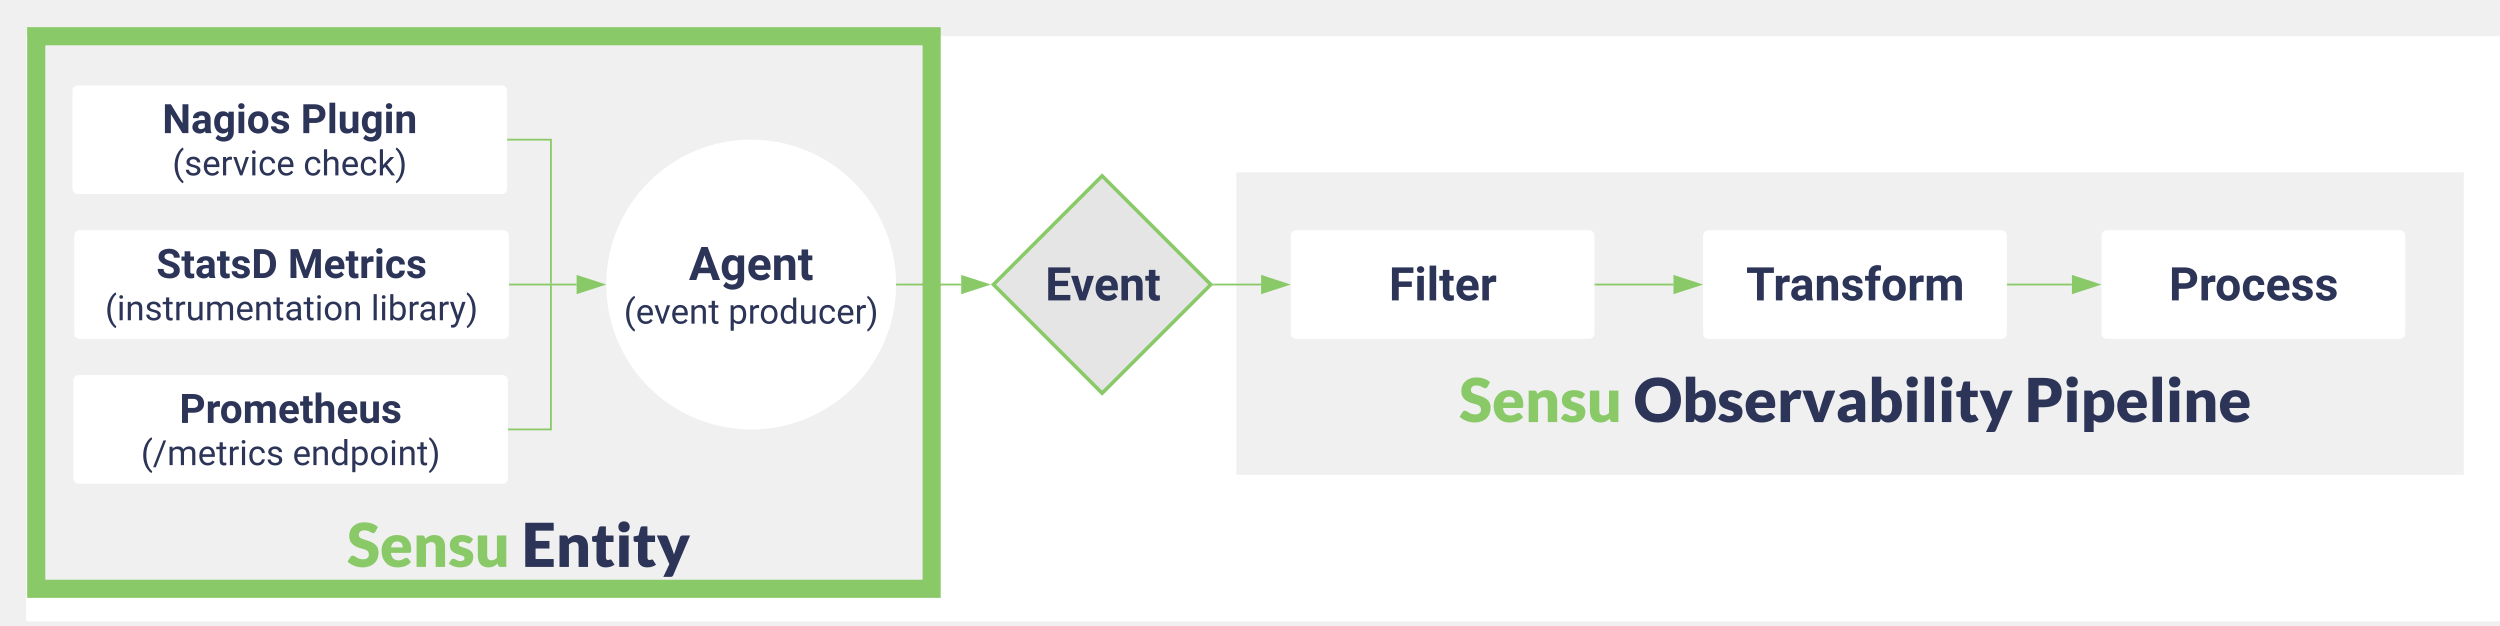
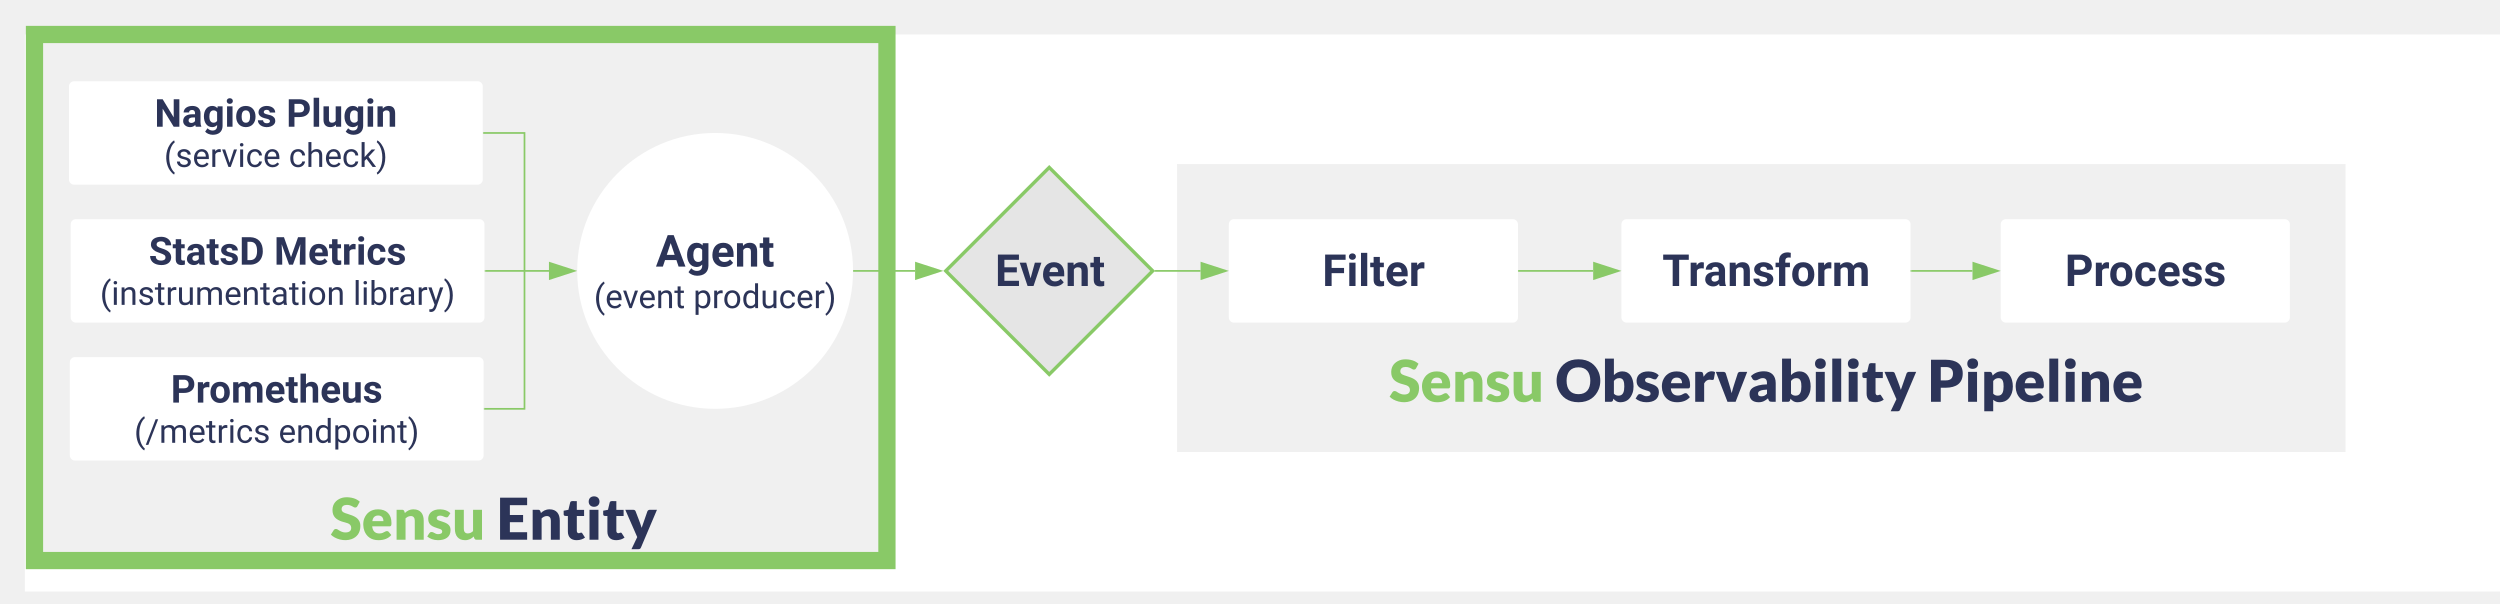
- <svg xmlns="http://www.w3.org/2000/svg" xmlns:ns1="lucid" xmlns:xlink="http://www.w3.org/1999/xlink" width="1380.42" height="345.12">
+ <svg xmlns="http://www.w3.org/2000/svg" xmlns:ns1="lucid" xmlns:xlink="http://www.w3.org/1999/xlink" viewBox="0 0 1450 350" preserveAspectRatio="xMidYMid meet">
  <g transform="translate(14.42308 20)" ns1:page-tab-id="0_0">
    <path d="M0 0h1823.08v323.08H0z" fill="#fff" />
    <a xlink:href="../backend/" target="_top">
      <path d="M668.26 75.15H1346v167H668.26z" stroke="#000" stroke-opacity="0" stroke-width="2" fill="#f0f0f0" />
      <path class="lucid-link lucid-hotspot lucid-overlay-hotspot" d="M668.26 75.15H1346v167H668.26z" fill="none" />
    </a>
    <a xlink:href="../pipeline-filter/" target="_top">
      <path d="M698.3 110.12c0-1.66 1.33-3 3-3H863c1.66 0 3 1.34 3 3v54c0 1.65-1.34 3-3 3H701.3c-1.67 0-3-1.35-3-3z" stroke="#000" stroke-opacity="0" fill="#fff" />
      <use xlink:href="#a" transform="matrix(1,0,0,1,703.2896,112.1154) translate(49.23988 33.76402)" />
      <path class="lucid-link lucid-hotspot lucid-overlay-hotspot" d="M698.3 110.12c0-1.66 1.33-3 3-3H863c1.66 0 3 1.34 3 3v54c0 1.65-1.34 3-3 3H701.3c-1.67 0-3-1.35-3-3z" fill="none" />
    </a>
    <a xlink:href="../pipeline-transform/" target="_top">
      <path d="M926 110.12c0-1.66 1.34-3 3-3h161.7c1.67 0 3 1.34 3 3v54c0 1.65-1.33 3-3 3H929c-1.66 0-3-1.35-3-3z" stroke="#000" stroke-opacity="0" fill="#fff" />
      <use xlink:href="#b" transform="matrix(1,0,0,1,931,112.1154) translate(18.72231 33.76402)" />
      <path class="lucid-link lucid-hotspot lucid-overlay-hotspot" d="M926 110.12c0-1.66 1.34-3 3-3h161.7c1.67 0 3 1.34 3 3v54c0 1.65-1.33 3-3 3H929c-1.66 0-3-1.35-3-3z" fill="none" />
    </a>
    <a xlink:href="../pipeline-process/" target="_top">
      <path d="M1146 110.12c0-1.66 1.34-3 3-3h161.7c1.67 0 3 1.34 3 3v54c0 1.65-1.33 3-3 3H1149c-1.66 0-3-1.35-3-3z" stroke="#000" stroke-opacity="0" fill="#fff" />
      <use xlink:href="#c" transform="matrix(1,0,0,1,1151,112.1154) translate(32.23142 33.76402)" />
      <path class="lucid-link lucid-hotspot lucid-overlay-hotspot" d="M1146 110.12c0-1.66 1.34-3 3-3h161.7c1.67 0 3 1.34 3 3v54c0 1.65-1.33 3-3 3H1149c-1.66 0-3-1.35-3-3z" fill="none" />
    </a>
    <path d="M656.04 137.12h25.87" stroke="#89c967" fill="none" />
    <path d="M656.06 137.62h-1.02l.5-.5-.5-.5h1.02z" fill="#89c967" />
    <path d="M696.67 137.12l-14.26 4.63v-9.27z" stroke="#89c967" fill="#89c967" />
    <path d="M866.5 137.12h43.12" stroke="#89c967" fill="none" />
    <path d="M866.5 137.62h-.5v-1h.5z" fill="#89c967" />
    <path d="M924.38 137.12l-14.26 4.63v-9.27z" stroke="#89c967" fill="#89c967" />
    <path d="M1094.2 137.12h35.42" stroke="#89c967" fill="none" />
    <path d="M1094.22 137.62h-.5v-1h.5z" fill="#89c967" />
    <path d="M1144.38 137.12l-14.26 4.63v-9.27z" stroke="#89c967" fill="#89c967" />
    <a xlink:href="../pipeline-entities/" target="_top">
      <path d="M5.58 0H500v305.12H5.58z" stroke="#89c967" stroke-width="10" fill="#f0f0f0" />
      <path class="lucid-link lucid-hotspot lucid-overlay-hotspot" d="M5.58 0H500v305.12H5.58z" fill="none" />
    </a>
    <path d="M266.08 57.12h23.7v79.5" stroke="#89c967" fill="none" />
    <path d="M266.1 57.62h-.52v-1h.5z" fill="#89c967" />
    <path d="M289.78 136.6v.52M267.08 137.12h36.9" stroke="#89c967" fill="none" />
    <path d="M267.1 137.62h-.52v-1h.5z" fill="#89c967" />
    <path d="M318.73 137.12l-14.26 4.63v-9.27z" stroke="#89c967" fill="#89c967" />
    <path d="M266.58 217.12h23.2v-79.5" stroke="#89c967" fill="none" />
    <path d="M266.6 217.62h-.52v-1h.5z" fill="#89c967" />
    <path d="M289.78 137.63v-.5M480.85 137.12h35.48" stroke="#89c967" fill="none" />
    <path d="M480.87 137.62h-.53v-1h.53z" fill="#89c967" />
    <path d="M531.1 137.12l-14.27 4.63v-9.27z" stroke="#89c967" fill="#89c967" />
-     <path d="M756 180h507.7v40H756z" stroke="#000" stroke-opacity="0" stroke-width="2" fill-opacity="0" />
-     <use xlink:href="#d" transform="matrix(1,0,0,1,756,180) translate(35.31171 33.03418)" />
-     <use xlink:href="#e" transform="matrix(1,0,0,1,756,180) translate(131.6698 33.03418)" />
-     <use xlink:href="#f" transform="matrix(1,0,0,1,756,180) translate(347.5466 33.03418)" />
-     <path d="M160 260h223.6v44.26H160z" stroke="#000" stroke-opacity="0" stroke-width="2" fill-opacity="0" />
-     <use xlink:href="#d" transform="matrix(1,0,0,1,160,260) translate(17.24846 33.03418)" />
-     <use xlink:href="#g" transform="matrix(1,0,0,1,160,260) translate(113.6065 33.03418)" />
+     <a xlink:href="../backend/" target="_top">
+       <path d="M756 180h507.7v40H756z" stroke="#000" stroke-opacity="0" stroke-width="2" fill-opacity="0" />
+       <use xlink:href="#d" transform="matrix(1,0,0,1,756,180) translate(35.31171 33.03418)" />
+       <use xlink:href="#e" transform="matrix(1,0,0,1,756,180) translate(131.6698 33.03418)" />
+       <use xlink:href="#f" transform="matrix(1,0,0,1,756,180) translate(347.5466 33.03418)" />
+       <path class="lucid-link lucid-hotspot lucid-overlay-hotspot" d="M756 180h507.7v40H756z" fill="none" />
+     </a>
+     <a xlink:href="../pipeline-entities/" target="_top">
+       <path d="M160 260h223.6v44.26H160z" stroke="#000" stroke-opacity="0" stroke-width="2" fill-opacity="0" />
+       <use xlink:href="#d" transform="matrix(1,0,0,1,160,260) translate(17.24846 33.03418)" />
+       <use xlink:href="#g" transform="matrix(1,0,0,1,160,260) translate(113.6065 33.03418)" />
+       <path class="lucid-link lucid-hotspot lucid-overlay-hotspot" d="M160 260h223.6v44.26H160z" fill="none" />
+     </a>
    <a xlink:href="../pipeline-checks/" target="_top">
      <path d="M594.13 77.12l60 60-60 60-60-60z" stroke="#89c967" stroke-width="2" fill="#e5e5e5" />
      <use xlink:href="#h" transform="matrix(1,0,0,1,539.1281,82.11538) translate(23.61148 63.76402)" />
      <path class="lucid-link lucid-hotspot lucid-overlay-hotspot" d="M594.13 77.12l60 60-60 60-60-60z" fill="none" />
    </a>
    <a xlink:href="../agent/" target="_top">
      <path d="M480.35 137.12c0 44.18-35.8 80-80 80-44.18 0-80-35.82-80-80 0-44.2 35.82-80 80-80 44.2 0 80 35.8 80 80z" stroke="#000" stroke-opacity="0" stroke-width="2" fill="#fff" />
      <use xlink:href="#i" transform="matrix(1,0,0,1,325.3525,62.11538) translate(40.61373 72.49599)" />
      <use xlink:href="#j" transform="matrix(1,0,0,1,325.3525,62.11538) translate(4.67811 96.59706)" />
      <use xlink:href="#k" transform="matrix(1,0,0,1,325.3525,62.11538) translate(62.35164 96.59706)" />
      <path class="lucid-link lucid-hotspot lucid-overlay-hotspot" d="M480.35 137.12c0 44.18-35.8 80-80 80-44.18 0-80-35.82-80-80 0-44.2 35.82-80 80-80 44.2 0 80 35.8 80 80z" fill="none" />
    </a>
    <path d="M400.35 217.62v39.5-40.74" stroke="#000" stroke-opacity="0" fill="none" />
    <path d="M400.35 201.62l4.64 14.26h-9.28z" stroke="#000" stroke-opacity="0" fill-opacity="0" />
    <a xlink:href="../pipeline-checks/" target="_top">
      <path d="M25.58 30.12c0-1.66 1.34-3 3-3h234c1.65 0 3 1.34 3 3v54c0 1.65-1.35 3-3 3h-234c-1.66 0-3-1.35-3-3z" stroke="#000" stroke-opacity="0" fill="#fff" />
      <use xlink:href="#l" transform="matrix(1,0,0,1,30.57692,32.11538) translate(44.63585 21.40049)" />
      <use xlink:href="#m" transform="matrix(1,0,0,1,30.57692,32.11538) translate(121.0691 21.40049)" />
      <use xlink:href="#n" transform="matrix(1,0,0,1,30.57692,32.11538) translate(50.15249 44.71905)" />
      <use xlink:href="#o" transform="matrix(1,0,0,1,30.57692,32.11538) translate(122.5026 44.71905)" />
      <path class="lucid-link lucid-hotspot lucid-overlay-hotspot" d="M25.58 30.12c0-1.66 1.34-3 3-3h234c1.65 0 3 1.34 3 3v54c0 1.65-1.35 3-3 3h-234c-1.66 0-3-1.35-3-3z" fill="none" />
    </a>
    <a xlink:href="../pipeline-checks/" target="_top">
      <path d="M26.58 110.12c0-1.66 1.34-3 3-3h234c1.65 0 3 1.34 3 3v54c0 1.65-1.35 3-3 3h-234c-1.66 0-3-1.35-3-3z" stroke="#000" stroke-opacity="0" fill="#fff" />
      <use xlink:href="#p" transform="matrix(1,0,0,1,31.57692,112.1154) translate(40.29219 21.40049)" />
      <use xlink:href="#q" transform="matrix(1,0,0,1,31.57692,112.1154) translate(112.9788 21.40049)" />
      <use xlink:href="#r" transform="matrix(1,0,0,1,31.57692,112.1154) translate(11.99144 44.71905)" />
      <use xlink:href="#s" transform="matrix(1,0,0,1,31.57692,112.1154) translate(158.8326 44.71905)" />
      <path class="lucid-link lucid-hotspot lucid-overlay-hotspot" d="M26.58 110.12c0-1.66 1.34-3 3-3h234c1.65 0 3 1.34 3 3v54c0 1.65-1.35 3-3 3h-234c-1.66 0-3-1.35-3-3z" fill="none" />
    </a>
    <a xlink:href="../pipeline-checks/" target="_top">
      <path d="M26.08 190.12c0-1.66 1.34-3 3-3h234c1.65 0 3 1.34 3 3v54c0 1.65-1.35 3-3 3h-234c-1.66 0-3-1.35-3-3z" stroke="#000" stroke-opacity="0" fill="#fff" />
      <use xlink:href="#t" transform="matrix(1,0,0,1,31.07692,192.1154) translate(53.57516 21.40049)" />
      <use xlink:href="#u" transform="matrix(1,0,0,1,31.07692,192.1154) translate(32.30675 44.71905)" />
      <use xlink:href="#v" transform="matrix(1,0,0,1,31.07692,192.1154) translate(116.047 44.71905)" />
      <path class="lucid-link lucid-hotspot lucid-overlay-hotspot" d="M26.08 190.12c0-1.66 1.34-3 3-3h234c1.65 0 3 1.34 3 3v54c0 1.65-1.35 3-3 3h-234c-1.66 0-3-1.35-3-3z" fill="none" />
    </a>
    <defs>
      <path fill="#2c3458" d="M1006-595H430V0H130v-1456h948v243H430v376h576v242" id="w" />
      <path fill="#2c3458" d="M416 0H126v-1082h290V0zM271-1212c-92 0-162-61-162-150s68-149 162-149c93 0 162 60 162 149s-70 150-162 150" id="x" />
      <path fill="#2c3458" d="M416 0H126v-1536h290V0" id="y" />
      <path fill="#2c3458" d="M457-330c2 83 25 111 111 112 32 0 60-2 85-7V-6c-57 17-115 26-175 26-203 0-310-102-310-307v-583H10v-212h158v-266h289v266h185v212H457v540" id="z" />
      <path fill="#2c3458" d="M1031-175C952-60 797 20 609 20 287 20 60-206 72-543c12-330 180-559 505-559 309 0 482 214 477 537v118H365c15 134 115 234 263 234 111 0 198-40 261-121zM770-644c5-139-62-226-194-224-130 1-191 97-208 224h402" id="A" />
      <path fill="#2c3458" d="M719-811c-143-24-279 1-319 103V0H111v-1082h273l8 129c74-124 180-175 331-136" id="B" />
      <g id="a">
        <use transform="matrix(0.01252003,0,0,0.01252003,0,0)" xlink:href="#w" />
        <use transform="matrix(0.01252003,0,0,0.01252003,14.04748,0)" xlink:href="#x" />
        <use transform="matrix(0.01252003,0,0,0.01252003,20.84585,0)" xlink:href="#y" />
        <use transform="matrix(0.01252003,0,0,0.01252003,27.64423,0)" xlink:href="#z" />
        <use transform="matrix(0.01252003,0,0,0.01252003,36.30809,0)" xlink:href="#A" />
        <use transform="matrix(0.01252003,0,0,0.01252003,50.16777,0)" xlink:href="#B" />
      </g>
      <path fill="#2c3458" d="M1226-1213H780V0H480v-1213H40v-243h1186v243" id="C" />
      <path fill="#2c3458" d="M552-1102c254-4 435 134 435 383v469c1 103 15 180 43 233V0H738c-13-26-23-58-29-97C639-19 548 20 436 20 238 20 64-113 68-304c5-258 212-357 496-357h133c11-137-29-227-160-227-90 0-156 45-156 131H92c15-231 213-342 460-345zM357-325c0 76 61 124 142 124 88 0 168-45 198-105v-186H589c-152 2-232 51-232 167" id="D" />
      <path fill="#2c3458" d="M750-692c-1-124-48-174-173-175-81 0-142 35-183 104V0H105v-1082h272l9 125c77-97 181-145 311-145 244 0 342 151 342 403V0H750v-692" id="E" />
      <path fill="#2c3458" d="M529-185c94 0 168-33 168-114 0-35-18-63-53-83s-91-39-168-55C219-491 90-600 90-765c0-208 203-337 432-337 246 0 451 124 453 349H686c-2-91-62-143-165-143-86 0-151 41-153 117 0 32 16 57 46 77 63 43 257 69 335 100 151 60 229 153 229 291C978-13 554 93 282-28 162-81 60-190 56-344h274c5 106 86 159 199 159" id="F" />
      <path fill="#2c3458" d="M190-1174c-11-296 244-440 544-363l-3 224c-24-6-53-9-88-9-109 0-163 51-163 153v87h215v212H480V0H190v-870H29v-212h161v-92" id="G" />
      <path fill="#2c3458" d="M579 20C257 20 58-214 66-551c8-331 182-551 511-551 324 0 514 231 514 572 0 319-198 550-512 550zm-2-888c-169 0-222 141-222 338 0 181 61 317 224 317 170 0 223-137 223-338 0-178-64-317-225-317" id="H" />
      <path fill="#2c3458" d="M741-689c-2-124-40-177-163-178-82 0-141 34-178 102V0H111v-1082h271l9 121c77-94 180-141 311-141 139 0 235 55 287 165 76-110 184-165 325-165 249 0 348 151 348 411V0h-290v-690c-2-123-39-176-163-177-87 0-147 41-180 124l1 743H741v-689" id="I" />
      <g id="b">
        <use transform="matrix(0.01252003,0,0,0.01252003,0,0)" xlink:href="#C" />
        <use transform="matrix(0.01252003,0,0,0.01252003,15.04908,0)" xlink:href="#B" />
        <use transform="matrix(0.01252003,0,0,0.01252003,24.02594,0)" xlink:href="#D" />
        <use transform="matrix(0.01252003,0,0,0.01252003,37.77294,0)" xlink:href="#E" />
        <use transform="matrix(0.01252003,0,0,0.01252003,52.13341,0)" xlink:href="#F" />
        <use transform="matrix(0.01252003,0,0,0.01252003,65.31701,0)" xlink:href="#G" />
        <use transform="matrix(0.01252003,0,0,0.01252003,74.50671,0)" xlink:href="#H" />
        <use transform="matrix(0.01252003,0,0,0.01252003,89.00491,0)" xlink:href="#B" />
        <use transform="matrix(0.01252003,0,0,0.01252003,98.35737,0)" xlink:href="#I" />
      </g>
      <path fill="#2c3458" d="M1245-974c0 302-233 466-552 461H430V0H130v-1456h568c323 5 547 167 547 482zm-303 2c1-143-93-241-237-241H430v457h268c151 1 244-71 244-216" id="J" />
      <path fill="#2c3458" d="M355-556c-2 203 30 338 206 343 102 3 181-63 182-161h271C1001-128 821 17 566 20 242 24 66-212 66-554c0-320 184-548 498-548 262 0 451 167 450 423H743c-1-108-75-193-184-189-162 6-202 123-204 312" id="K" />
      <g id="c">
        <use transform="matrix(0.01252003,0,0,0.01252003,0,0)" xlink:href="#J" />
        <use transform="matrix(0.01252003,0,0,0.01252003,16.53896,0)" xlink:href="#B" />
        <use transform="matrix(0.01252003,0,0,0.01252003,25.44071,0)" xlink:href="#H" />
        <use transform="matrix(0.01252003,0,0,0.01252003,39.9389,0)" xlink:href="#K" />
        <use transform="matrix(0.01252003,0,0,0.01252003,53.3103,0)" xlink:href="#A" />
        <use transform="matrix(0.01252003,0,0,0.01252003,67.16997,0)" xlink:href="#F" />
        <use transform="matrix(0.01252003,0,0,0.01252003,80.35357,0)" xlink:href="#F" />
      </g>
      <path fill="#89c967" d="M524-252c120-1 200-49 194-169-8-162-195-164-324-209-183-64-330-162-324-410 5-208 127-332 287-396 178-72 447-26 571 54 32 21 62 40 88 64l-84 157c-19 43-73 61-124 33-64-36-131-79-234-79-114 0-188 47-188 150 0 109 114 131 206 161 219 72 447 139 444 429-3 234-123 379-300 445-265 98-584-9-722-154l100-158c22-40 88-51 134-21 74 48 151 104 276 103" id="L" />
      <path fill="#89c967" d="M1024-162C926-48 781 16 578 16 325 16 169-111 94-299c-49-123-59-309-6-439 74-183 225-315 476-315 298 0 466 176 466 475 0 66-3 115-70 115H362c16 155 90 243 244 247 98 2 155-39 218-71 37-18 85-16 110 14zM752-643c-3-120-60-196-182-196-129 0-185 80-205 196h387" id="M" />
      <path fill="#89c967" d="M612-820c-81 1-134 39-182 81V0H120v-1037h192c70-3 79 59 94 112 74-70 159-128 302-128 236 0 352 157 352 394V0H750v-659c0-96-44-162-138-161" id="N" />
      <path fill="#89c967" d="M56-725c5-259 241-361 518-318 104 16 188 63 250 124l-70 109c-15 22-27 35-60 35-81 0-126-60-222-60-69 0-122 24-122 85 0 75 88 87 152 109 156 54 328 97 328 304C830-90 649 16 394 16 236 16 110-38 22-112c35-48 58-109 103-146 116-42 152 74 285 65 73-5 130-23 130-90 0-78-87-92-154-113C219-449 52-505 56-725" id="O" />
      <path fill="#89c967" d="M452 16c-236 0-352-157-352-395v-658h310v658c0 97 43 162 138 161 82-1 133-37 182-80v-739h310V0H848c-67 5-80-61-95-112C679-41 594 16 452 16" id="P" />
      <g id="d">
        <use transform="matrix(0.01673464,0,0,0.01673464,0,0)" xlink:href="#L" />
        <use transform="matrix(0.01673464,0,0,0.01673464,18.14035,0)" xlink:href="#M" />
        <use transform="matrix(0.01673464,0,0,0.01673464,36.34764,0)" xlink:href="#N" />
        <use transform="matrix(0.01673464,0,0,0.01673464,55.75982,0)" xlink:href="#O" />
        <use transform="matrix(0.01673464,0,0,0.01673464,70.48631,0)" xlink:href="#P" />
      </g>
      <path fill="#2c3458" d="M1504-1022c73 177 73 411 0 587-110 265-336 451-702 451-365 0-594-187-704-451-73-177-73-412 0-588 110-265 339-450 704-450s592 187 702 451zM802-264c280 0 410-182 410-465 0-282-131-465-410-465-281 0-412 182-412 465 0 284 130 465 412 465" id="Q" />
      <path fill="#2c3458" d="M666 16c-127 3-195-56-255-124C401-53 395 0 326 0H120v-1497h310v570c74-71 163-129 304-126 201 5 299 137 348 303 38 127 40 313-4 439-63 179-182 322-412 327zm124-543c0-153-21-288-164-293-99-3-151 43-196 98v440c40 45 88 70 162 70 160 0 198-144 198-315" id="R" />
      <path fill="#2c3458" d="M56-725c5-259 241-361 518-318 104 16 188 63 250 124l-70 109c-15 22-27 35-60 35-81 0-126-60-222-60-69 0-122 24-122 85 0 75 88 87 152 109 156 54 328 97 328 304C830-90 649 16 394 16 236 16 110-38 22-112c35-48 58-109 103-146 116-42 152 74 285 65 73-5 130-23 130-90 0-78-87-92-154-113C219-449 52-505 56-725" id="S" />
      <path fill="#2c3458" d="M1024-162C926-48 781 16 578 16 325 16 169-111 94-299c-49-123-59-309-6-439 74-183 225-315 476-315 298 0 466 176 466 475 0 66-3 115-70 115H362c16 155 90 243 244 247 98 2 155-39 218-71 37-18 85-16 110 14zM752-643c-3-120-60-196-182-196-129 0-185 80-205 196h387" id="T" />
      <path fill="#2c3458" d="M768-795c-14 65-88 29-146 29-81 0-145 43-192 130V0H120v-1037c73 2 156-8 222 4 64 11 52 105 69 166 65-96 144-190 283-190 47 0 85 11 114 34" id="U" />
      <path fill="#2c3458" d="M694 0H412L10-1037h258c43-1 77 23 86 54 69 227 146 446 203 684 58-239 142-456 211-684 10-29 42-55 82-54h246" id="V" />
      <path fill="#2c3458" d="M572-1057c257 0 406 153 406 409V0c-68-4-160 9-208-12-30-14-45-72-60-107C623-47 539 18 382 16 189 13 70-77 70-270c0-183 145-251 311-298 78-21 176-33 295-36 8-132-26-216-144-216-125 0-159 78-268 78-94 0-104-95-146-151 112-100 257-164 454-164zM366-285c-2 73 41 96 114 96 97 0 140-35 196-89v-144c-104 4-184 15-248 46-39 19-61 43-62 91" id="W" />
      <path fill="#2c3458" d="M440-1037V0H130v-1037h310zm-154-466c113 0 190 70 190 182 0 111-79 180-190 180-109 0-184-71-184-180 0-110 74-182 184-182" id="X" />
      <path fill="#2c3458" d="M440-1497V0H130v-1497h310" id="Y" />
      <path fill="#2c3458" d="M774-74c-71 55-172 90-290 90-196 0-304-108-304-303v-536c-70 1-146 12-146-61v-121l165-32 61-253c16-78 146-38 230-48v303h252v212H490v515c0 45 23 83 68 83 48 0 88-50 122 4" id="Z" />
      <path fill="#2c3458" d="M544 269c-20 41-37 60-98 60H214L414-91 0-1037h274c46-1 73 23 84 54 69 190 150 371 209 571 68-189 134-380 199-571 10-28 45-55 82-54h250" id="aa" />
      <g id="e">
        <use transform="matrix(0.01673464,0,0,0.01673464,0,0)" xlink:href="#Q" />
        <use transform="matrix(0.01673464,0,0,0.01673464,26.77543,0)" xlink:href="#R" />
        <use transform="matrix(0.01673464,0,0,0.01673464,46.18761,0)" xlink:href="#S" />
        <use transform="matrix(0.01673464,0,0,0.01673464,60.91409,0)" xlink:href="#T" />
        <use transform="matrix(0.01673464,0,0,0.01673464,79.12138,0)" xlink:href="#U" />
        <use transform="matrix(0.01673464,0,0,0.01673464,92.9442,0)" xlink:href="#V" />
        <use transform="matrix(0.01673464,0,0,0.01673464,111.4527,0)" xlink:href="#W" />
        <use transform="matrix(0.01673464,0,0,0.01673464,129.4927,0)" xlink:href="#R" />
        <use transform="matrix(0.01673464,0,0,0.01673464,148.9048,0)" xlink:href="#X" />
        <use transform="matrix(0.01673464,0,0,0.01673464,158.4436,0)" xlink:href="#Y" />
        <use transform="matrix(0.01673464,0,0,0.01673464,167.9823,0)" xlink:href="#X" />
        <use transform="matrix(0.01673464,0,0,0.01673464,177.5211,0)" xlink:href="#Z" />
        <use transform="matrix(0.01673464,0,0,0.01673464,190.9088,0)" xlink:href="#aa" />
      </g>
      <path fill="#2c3458" d="M1220-981c0 346-230 490-586 494H458V0H120v-1457h514c350 4 586 140 586 476zm-338 0c0-152-92-223-248-223H458v462h176c169 2 248-80 248-239" id="ab" />
      <path fill="#2c3458" d="M666 16c-111 3-175-34-236-85v398H120v-1366h192c78-3 80 73 99 128 76-81 169-148 323-148 201 0 299 140 348 307 38 128 40 313-4 439-63 179-182 321-412 327zm124-543c0-153-21-288-164-293-99-3-151 43-196 98v440c40 45 88 70 162 70 160 0 198-144 198-315" id="ac" />
      <path fill="#2c3458" d="M612-820c-81 1-134 39-182 81V0H120v-1037h192c70-3 79 59 94 112 74-70 159-128 302-128 236 0 352 157 352 394V0H750v-659c0-96-44-162-138-161" id="ad" />
      <g id="f">
        <use transform="matrix(0.01673464,0,0,0.01673464,0,0)" xlink:href="#ab" />
        <use transform="matrix(0.01673464,0,0,0.01673464,21.3534,0)" xlink:href="#X" />
        <use transform="matrix(0.01673464,0,0,0.01673464,30.89215,0)" xlink:href="#ac" />
        <use transform="matrix(0.01673464,0,0,0.01673464,50.23739,0)" xlink:href="#T" />
        <use transform="matrix(0.01673464,0,0,0.01673464,68.44468,0)" xlink:href="#Y" />
        <use transform="matrix(0.01673464,0,0,0.01673464,77.98343,0)" xlink:href="#X" />
        <use transform="matrix(0.01673464,0,0,0.01673464,87.52217,0)" xlink:href="#ad" />
        <use transform="matrix(0.01673464,0,0,0.01673464,106.9344,0)" xlink:href="#T" />
      </g>
      <path fill="#2c3458" d="M1058-1457v260H460v340h458v250H460v347h598V0H120v-1457h938" id="ae" />
      <g id="g">
        <use transform="matrix(0.01673464,0,0,0.01673464,0,0)" xlink:href="#ae" />
        <use transform="matrix(0.01673464,0,0,0.01673464,18.91014,0)" xlink:href="#ad" />
        <use transform="matrix(0.01673464,0,0,0.01673464,38.32233,0)" xlink:href="#Z" />
        <use transform="matrix(0.01673464,0,0,0.01673464,51.71004,0)" xlink:href="#X" />
        <use transform="matrix(0.01673464,0,0,0.01673464,61.24879,0)" xlink:href="#Z" />
        <use transform="matrix(0.01673464,0,0,0.01673464,74.6365,0)" xlink:href="#aa" />
      </g>
      <path fill="#2c3458" d="M1006-631H430v390h676V0H130v-1456h974v243H430v347h576v235" id="af" />
      <path fill="#2c3458" d="M516-353l201-729h302L654 0H378L13-1082h302" id="ag" />
      <g id="h">
        <use transform="matrix(0.01252003,0,0,0.01252003,0,0)" xlink:href="#af" />
        <use transform="matrix(0.01252003,0,0,0.01252003,14.09756,0)" xlink:href="#ag" />
        <use transform="matrix(0.01252003,0,0,0.01252003,26.89303,0)" xlink:href="#A" />
        <use transform="matrix(0.01252003,0,0,0.01252003,40.7527,0)" xlink:href="#E" />
        <use transform="matrix(0.01252003,0,0,0.01252003,55.11318,0)" xlink:href="#z" />
      </g>
      <path fill="#2c3458" d="M952-300H426L326 0H7l542-1456h278L1372 0h-319zM507-543h364l-183-545" id="ah" />
      <path fill="#2c3458" d="M505 20C221 18 69-239 69-549c0-302 153-553 438-553 119 0 211 41 277 122l12-102h262V-36c-8 305-208 458-520 462-160 1-335-76-403-170L263 80c72 81 159 121 262 121 172 1 260-107 243-294C701-18 614 20 505 20zm76-887c-165 0-223 147-223 339 0 172 66 314 221 314 88 0 151-33 189-99v-455c-39-66-101-99-187-99" id="ai" />
      <g id="i">
        <use transform="matrix(0.01252003,0,0,0.01252003,0,0)" xlink:href="#ah" />
        <use transform="matrix(0.01252003,0,0,0.01252003,17.2526,0)" xlink:href="#ai" />
        <use transform="matrix(0.01252003,0,0,0.01252003,31.88852,0)" xlink:href="#A" />
        <use transform="matrix(0.01252003,0,0,0.01252003,45.7482,0)" xlink:href="#E" />
        <use transform="matrix(0.01252003,0,0,0.01252003,60.10867,0)" xlink:href="#z" />
      </g>
      <path fill="#2c3458" d="M319-664C304-226 428 158 661 357l-38 113c-89-49-172-133-254-248C142-97 71-578 194-1025c67-244 240-513 429-618l38 122c-201 153-330 502-342 857" id="aj" />
      <path fill="#2c3458" d="M599-131c141 0 220-65 285-146l113 88C906-50 770 20 589 20 281 21 93-214 93-545c0-223 93-397 233-485 74-48 154-72 240-72 300 2 449 218 445 537v77H278c0 197 129 357 321 357zm227-509c-3-180-88-310-260-310-170 0-264 140-282 310h542" id="ak" />
      <path fill="#2c3458" d="M497-251l268-831h189L566 0H425L33-1082h189" id="al" />
      <path fill="#2c3458" d="M589-945c-131 0-219 81-264 174V0H140v-1082h175l6 136c83-104 191-156 324-156 229 0 346 129 346 387V0H806v-716c-2-153-65-229-217-229" id="am" />
      <path fill="#2c3458" d="M456 20C285 20 205-92 206-268v-671H9v-143h197v-262h185v262h202v143H391v671c-9 125 92 149 207 118V0c-49 13-96 20-142 20" id="an" />
      <g id="j">
        <use transform="matrix(0.009390024,0,0,0.009390024,0,0)" xlink:href="#aj" />
        <use transform="matrix(0.009390024,0,0,0.009390024,6.573017,0)" xlink:href="#ak" />
        <use transform="matrix(0.009390024,0,0,0.009390024,16.63912,0)" xlink:href="#al" />
        <use transform="matrix(0.009390024,0,0,0.009390024,25.83196,0)" xlink:href="#ak" />
        <use transform="matrix(0.009390024,0,0,0.009390024,36.02013,0)" xlink:href="#am" />
        <use transform="matrix(0.009390024,0,0,0.009390024,46.63086,0)" xlink:href="#an" />
      </g>
      <path fill="#2c3458" d="M632-1102c291 0 422 251 422 573 0 297-141 548-419 549-131 0-235-42-310-125v521H140v-1498h169l9 120c75-93 180-140 314-140zm-53 971c207 0 290-180 290-419 0-218-92-395-292-395-112 0-196 50-252 149v517c55 99 140 148 254 148" id="ao" />
      <path fill="#2c3458" d="M663-916c-163-27-288 18-338 148V0H140v-1082h180l3 125c61-97 147-145 258-145 36 0 63 5 82 14v172" id="ap" />
      <path fill="#2c3458" d="M584 20C278 26 81-227 91-551c10-320 175-545 491-551 308-5 503 247 494 573-9 322-175 543-492 549zm-2-970c-208 0-305 185-305 421 0 216 106 398 307 398 211 0 307-186 307-420 0-214-109-399-309-399" id="aq" />
      <path fill="#2c3458" d="M520 20C244 20 95-247 95-550c0-298 151-550 427-552 127 0 227 43 301 130v-564h185V0H838l-9-116C755-25 652 20 520 20zm48-965c-210 0-288 177-288 416 0 218 87 392 286 392 117 0 203-53 257-158v-497c-55-102-140-153-255-153" id="ar" />
      <path fill="#2c3458" d="M491 20c-241-1-355-148-355-398v-704h185v699c0 164 67 246 200 246 141 0 235-53 282-158v-787h185V0H812l-4-107C736-22 630 20 491 20" id="as" />
      <path fill="#2c3458" d="M277-555c0 244 77 420 297 424 127 2 249-93 255-210h175C980-127 805 20 574 20 258 20 81-222 92-562c11-319 164-533 481-540 237-5 426 165 431 392H829c-7-133-115-242-256-240-209 4-296 166-296 395" id="at" />
      <path fill="#2c3458" d="M38 357C331 141 457-487 337-984c-53-219-157-429-299-546l39-113c190 106 362 378 431 621 75 268 76 597 0 868C440 88 266 365 77 470" id="au" />
      <g id="k">
        <use transform="matrix(0.009390024,0,0,0.009390024,0,0)" xlink:href="#ao" />
        <use transform="matrix(0.009390024,0,0,0.009390024,10.78914,0)" xlink:href="#ap" />
        <use transform="matrix(0.009390024,0,0,0.009390024,17.10862,0)" xlink:href="#aq" />
        <use transform="matrix(0.009390024,0,0,0.009390024,28.07617,0)" xlink:href="#ar" />
        <use transform="matrix(0.009390024,0,0,0.009390024,38.92165,0)" xlink:href="#as" />
        <use transform="matrix(0.009390024,0,0,0.009390024,49.52299,0)" xlink:href="#at" />
        <use transform="matrix(0.009390024,0,0,0.009390024,59.58909,0)" xlink:href="#ak" />
        <use transform="matrix(0.009390024,0,0,0.009390024,69.77727,0)" xlink:href="#ap" />
        <use transform="matrix(0.009390024,0,0,0.009390024,76.28456,0)" xlink:href="#au" />
      </g>
      <path fill="#2c3458" d="M1314 0h-300L430-958V0H130v-1456h300l585 960v-960h299V0" id="av" />
      <g id="l">
        <use transform="matrix(0.01095503,0,0,0.01095503,0,0)" xlink:href="#av" />
        <use transform="matrix(0.01095503,0,0,0.01095503,15.84097,0)" xlink:href="#D" />
        <use transform="matrix(0.01095503,0,0,0.01095503,27.86959,0)" xlink:href="#ai" />
        <use transform="matrix(0.01095503,0,0,0.01095503,40.67602,0)" xlink:href="#x" />
        <use transform="matrix(0.01095503,0,0,0.01095503,46.6246,0)" xlink:href="#H" />
        <use transform="matrix(0.01095503,0,0,0.01095503,59.31052,0)" xlink:href="#F" />
      </g>
      <path fill="#2c3458" d="M463 20c-241-1-359-147-359-393v-709h289v699c0 113 51 169 154 169 98 0 165-34 202-102v-766h290V0H767l-8-110C688-23 589 20 463 20" id="aw" />
      <g id="m">
        <use transform="matrix(0.01095503,0,0,0.01095503,0,0)" xlink:href="#J" />
        <use transform="matrix(0.01095503,0,0,0.01095503,14.47159,0)" xlink:href="#y" />
        <use transform="matrix(0.01095503,0,0,0.01095503,20.42017,0)" xlink:href="#aw" />
        <use transform="matrix(0.01095503,0,0,0.01095503,32.97463,0)" xlink:href="#ai" />
        <use transform="matrix(0.01095503,0,0,0.01095503,45.78106,0)" xlink:href="#x" />
        <use transform="matrix(0.01095503,0,0,0.01095503,51.72964,0)" xlink:href="#E" />
      </g>
      <path fill="#2c3458" d="M538-131c121 0 232-49 232-156 0-50-20-88-56-117-73-60-334-92-420-143-92-55-162-110-162-238 0-190 192-317 400-317 223 0 414 129 413 338H759c0-108-110-186-227-186-119 0-215 53-215 159 0 45 18 78 53 101 76 52 331 90 416 139 98 57 169 115 169 251C955-92 760 20 538 20c-176 0-314-68-386-174-38-55-57-115-57-179h185c6 129 116 202 258 202" id="ax" />
      <path fill="#2c3458" d="M341 0H156v-1082h185V0zm-91-1264c-68 0-108-42-109-105 0-62 41-107 109-107s110 44 110 107-42 105-110 105" id="ay" />
      <g id="n">
        <use transform="matrix(0.009390024,0,0,0.009390024,0,0)" xlink:href="#aj" />
        <use transform="matrix(0.009390024,0,0,0.009390024,6.573017,0)" xlink:href="#ax" />
        <use transform="matrix(0.009390024,0,0,0.009390024,16.48888,0)" xlink:href="#ak" />
        <use transform="matrix(0.009390024,0,0,0.009390024,26.67706,0)" xlink:href="#ap" />
        <use transform="matrix(0.009390024,0,0,0.009390024,33.35337,0)" xlink:href="#al" />
        <use transform="matrix(0.009390024,0,0,0.009390024,42.66827,0)" xlink:href="#ay" />
        <use transform="matrix(0.009390024,0,0,0.009390024,47.33511,0)" xlink:href="#at" />
        <use transform="matrix(0.009390024,0,0,0.009390024,57.40122,0)" xlink:href="#ak" />
      </g>
      <path fill="#2c3458" d="M589-945c-131 0-219 81-264 174V0H140v-1536h185v585c82-101 189-151 320-151 229 0 346 129 346 387V0H806v-716c-2-153-65-229-217-229" id="az" />
      <path fill="#2c3458" d="M442-501L326-380V0H141v-1536h185v929c135-169 291-317 436-475h225L566-630 1036 0H819" id="aA" />
      <g id="o">
        <use transform="matrix(0.009390024,0,0,0.009390024,0,0)" xlink:href="#at" />
        <use transform="matrix(0.009390024,0,0,0.009390024,10.06611,0)" xlink:href="#az" />
        <use transform="matrix(0.009390024,0,0,0.009390024,20.65805,0)" xlink:href="#ak" />
        <use transform="matrix(0.009390024,0,0,0.009390024,30.84623,0)" xlink:href="#at" />
        <use transform="matrix(0.009390024,0,0,0.009390024,40.91233,0)" xlink:href="#aA" />
        <use transform="matrix(0.009390024,0,0,0.009390024,50.65918,0)" xlink:href="#au" />
      </g>
      <path fill="#2c3458" d="M658-217c127 0 227-49 227-165 0-57-21-98-60-130-79-64-370-142-463-196-162-95-248-210-248-361 0-280 246-403 537-407 213-3 383 84 467 216 45 69 68 147 68 234H886c0-139-96-211-240-211-129 0-232 55-232 169 0 47 24 87 72 119s117 62 210 90c171 51 295 115 373 191s117 171 117 284c-2 272-237 411-528 404C331 13 78-135 69-458h301c0 161 96 241 288 241" id="aB" />
      <path fill="#2c3458" d="M130 0v-1456h448c435 14 673 299 665 762-5 285-130 500-319 606C822-31 708 0 581 0H130zm809-685c9-311-79-526-361-528H430v972h145c252-2 356-181 364-444" id="aC" />
      <g id="p">
        <use transform="matrix(0.01095503,0,0,0.01095503,0,0)" xlink:href="#aB" />
        <use transform="matrix(0.01095503,0,0,0.01095503,13.79238,0)" xlink:href="#z" />
        <use transform="matrix(0.01095503,0,0,0.01095503,21.37326,0)" xlink:href="#D" />
        <use transform="matrix(0.01095503,0,0,0.01095503,33.40188,0)" xlink:href="#z" />
        <use transform="matrix(0.01095503,0,0,0.01095503,40.98276,0)" xlink:href="#F" />
        <use transform="matrix(0.01095503,0,0,0.01095503,52.5184,0)" xlink:href="#aC" />
      </g>
      <path fill="#2c3458" d="M522-1456L896-400l372-1056h394V0h-301c-7-379 15-728 30-1085L998 0H792L400-1084c15 357 37 705 30 1084H130v-1456h392" id="aD" />
      <g id="q">
        <use transform="matrix(0.01095503,0,0,0.01095503,0,0)" xlink:href="#aD" />
        <use transform="matrix(0.01095503,0,0,0.01095503,19.65332,0)" xlink:href="#A" />
        <use transform="matrix(0.01095503,0,0,0.01095503,31.78054,0)" xlink:href="#z" />
        <use transform="matrix(0.01095503,0,0,0.01095503,39.36142,0)" xlink:href="#B" />
        <use transform="matrix(0.01095503,0,0,0.01095503,47.54482,0)" xlink:href="#x" />
        <use transform="matrix(0.01095503,0,0,0.01095503,53.4934,0)" xlink:href="#K" />
        <use transform="matrix(0.01095503,0,0,0.01095503,65.19337,0)" xlink:href="#F" />
      </g>
      <path fill="#2c3458" d="M1240-945c-141 0-250 95-250 227V0H804v-709c0-157-77-236-231-236-121 0-204 52-249 155V0H139v-1082h175l5 120c79-93 186-140 321-140 151 0 254 58 309 174 69-98 181-174 345-174 237 0 362 126 362 377V0h-185v-714c-2-159-67-231-231-231" id="aE" />
      <path fill="#2c3458" d="M561-1102c238-4 403 126 403 351v498c0 99 13 178 38 237V0H808c-11-21-19-59-26-114C696-25 593 20 474 20c-199 0-368-130-365-320 4-251 214-359 490-356h180v-85c-1-135-86-212-229-212-115 0-232 67-233 171H131c20-205 206-316 430-320zM294-326c0 117 90 185 207 185 122 0 239-75 278-162v-222H634c-227 0-340 66-340 199" id="aF" />
      <g id="r">
        <use transform="matrix(0.009390024,0,0,0.009390024,0,0)" xlink:href="#aj" />
        <use transform="matrix(0.009390024,0,0,0.009390024,6.573017,0)" xlink:href="#ay" />
        <use transform="matrix(0.009390024,0,0,0.009390024,11.23986,0)" xlink:href="#am" />
        <use transform="matrix(0.009390024,0,0,0.009390024,21.85059,0)" xlink:href="#ax" />
        <use transform="matrix(0.009390024,0,0,0.009390024,31.76645,0)" xlink:href="#an" />
        <use transform="matrix(0.009390024,0,0,0.009390024,38.04838,0)" xlink:href="#ap" />
        <use transform="matrix(0.009390024,0,0,0.009390024,44.55566,0)" xlink:href="#as" />
        <use transform="matrix(0.009390024,0,0,0.009390024,55.157,0)" xlink:href="#aE" />
        <use transform="matrix(0.009390024,0,0,0.009390024,72.01209,0)" xlink:href="#ak" />
        <use transform="matrix(0.009390024,0,0,0.009390024,82.20027,0)" xlink:href="#am" />
        <use transform="matrix(0.009390024,0,0,0.009390024,92.811,0)" xlink:href="#an" />
        <use transform="matrix(0.009390024,0,0,0.009390024,99.09292,0)" xlink:href="#aF" />
        <use transform="matrix(0.009390024,0,0,0.009390024,109.5534,0)" xlink:href="#an" />
        <use transform="matrix(0.009390024,0,0,0.009390024,115.8353,0)" xlink:href="#ay" />
        <use transform="matrix(0.009390024,0,0,0.009390024,120.5022,0)" xlink:href="#aq" />
        <use transform="matrix(0.009390024,0,0,0.009390024,131.4697,0)" xlink:href="#am" />
      </g>
      <path fill="#2c3458" d="M341 0H156v-1536h185V0" id="aG" />
      <path fill="#2c3458" d="M634-1102c292 0 422 254 422 573 0 298-143 547-420 549-137 0-242-48-317-145L310 0H140v-1536h185v573c75-93 178-139 309-139zm-44 965c207 0 281-175 281-413 0-224-79-395-283-395-122 0-210 57-263 170v468c57 113 145 170 265 170" id="aH" />
      <path fill="#2c3458" d="M494-271l252-811h198L509 167C425 381 299 474 84 421V271c167 16 242-37 283-173l41-110L22-1082h202" id="aI" />
      <g id="s">
        <use transform="matrix(0.009390024,0,0,0.009390024,0,0)" xlink:href="#aG" />
        <use transform="matrix(0.009390024,0,0,0.009390024,4.666842,0)" xlink:href="#ay" />
        <use transform="matrix(0.009390024,0,0,0.009390024,9.333684,0)" xlink:href="#aH" />
        <use transform="matrix(0.009390024,0,0,0.009390024,20.12282,0)" xlink:href="#ap" />
        <use transform="matrix(0.009390024,0,0,0.009390024,26.25451,0)" xlink:href="#aF" />
        <use transform="matrix(0.009390024,0,0,0.009390024,36.71499,0)" xlink:href="#ap" />
        <use transform="matrix(0.009390024,0,0,0.009390024,43.3913,0)" xlink:href="#aI" />
        <use transform="matrix(0.009390024,0,0,0.009390024,52.49023,0)" xlink:href="#au" />
      </g>
      <path fill="#2c3458" d="M750-685c-1-124-48-182-173-182-85 0-146 33-184 98V0H104v-1536h289v572c77-92 173-138 289-138 235 0 357 136 357 409V0H750v-685" id="aJ" />
      <g id="t">
        <use transform="matrix(0.01095503,0,0,0.01095503,0,0)" xlink:href="#J" />
        <use transform="matrix(0.01095503,0,0,0.01095503,14.47159,0)" xlink:href="#B" />
        <use transform="matrix(0.01095503,0,0,0.01095503,22.26062,0)" xlink:href="#H" />
        <use transform="matrix(0.01095503,0,0,0.01095503,34.94654,0)" xlink:href="#I" />
        <use transform="matrix(0.01095503,0,0,0.01095503,54.3698,0)" xlink:href="#A" />
        <use transform="matrix(0.01095503,0,0,0.01095503,66.49702,0)" xlink:href="#z" />
        <use transform="matrix(0.01095503,0,0,0.01095503,74.0779,0)" xlink:href="#aJ" />
        <use transform="matrix(0.01095503,0,0,0.01095503,86.63236,0)" xlink:href="#A" />
        <use transform="matrix(0.01095503,0,0,0.01095503,98.75958,0)" xlink:href="#aw" />
        <use transform="matrix(0.01095503,0,0,0.01095503,111.314,0)" xlink:href="#F" />
      </g>
      <path fill="#2c3458" d="M177 125H18l608-1581h158" id="aK" />
      <g id="u">
        <use transform="matrix(0.009390024,0,0,0.009390024,0,0)" xlink:href="#aj" />
        <use transform="matrix(0.009390024,0,0,0.009390024,6.573017,0)" xlink:href="#aK" />
        <use transform="matrix(0.009390024,0,0,0.009390024,14.4982,0)" xlink:href="#aE" />
        <use transform="matrix(0.009390024,0,0,0.009390024,31.35329,0)" xlink:href="#ak" />
        <use transform="matrix(0.009390024,0,0,0.009390024,41.54147,0)" xlink:href="#an" />
        <use transform="matrix(0.009390024,0,0,0.009390024,47.82339,0)" xlink:href="#ap" />
        <use transform="matrix(0.009390024,0,0,0.009390024,54.33068,0)" xlink:href="#ay" />
        <use transform="matrix(0.009390024,0,0,0.009390024,58.99752,0)" xlink:href="#at" />
        <use transform="matrix(0.009390024,0,0,0.009390024,69.06363,0)" xlink:href="#ax" />
      </g>
      <g id="v">
        <use transform="matrix(0.009390024,0,0,0.009390024,0,0)" xlink:href="#ak" />
        <use transform="matrix(0.009390024,0,0,0.009390024,10.18818,0)" xlink:href="#am" />
        <use transform="matrix(0.009390024,0,0,0.009390024,20.7989,0)" xlink:href="#ar" />
        <use transform="matrix(0.009390024,0,0,0.009390024,31.64438,0)" xlink:href="#ao" />
        <use transform="matrix(0.009390024,0,0,0.009390024,42.43352,0)" xlink:href="#aq" />
        <use transform="matrix(0.009390024,0,0,0.009390024,53.40107,0)" xlink:href="#ay" />
        <use transform="matrix(0.009390024,0,0,0.009390024,58.06791,0)" xlink:href="#am" />
        <use transform="matrix(0.009390024,0,0,0.009390024,68.67864,0)" xlink:href="#an" />
        <use transform="matrix(0.009390024,0,0,0.009390024,74.96056,0)" xlink:href="#au" />
      </g>
    </defs>
  </g>
</svg>
